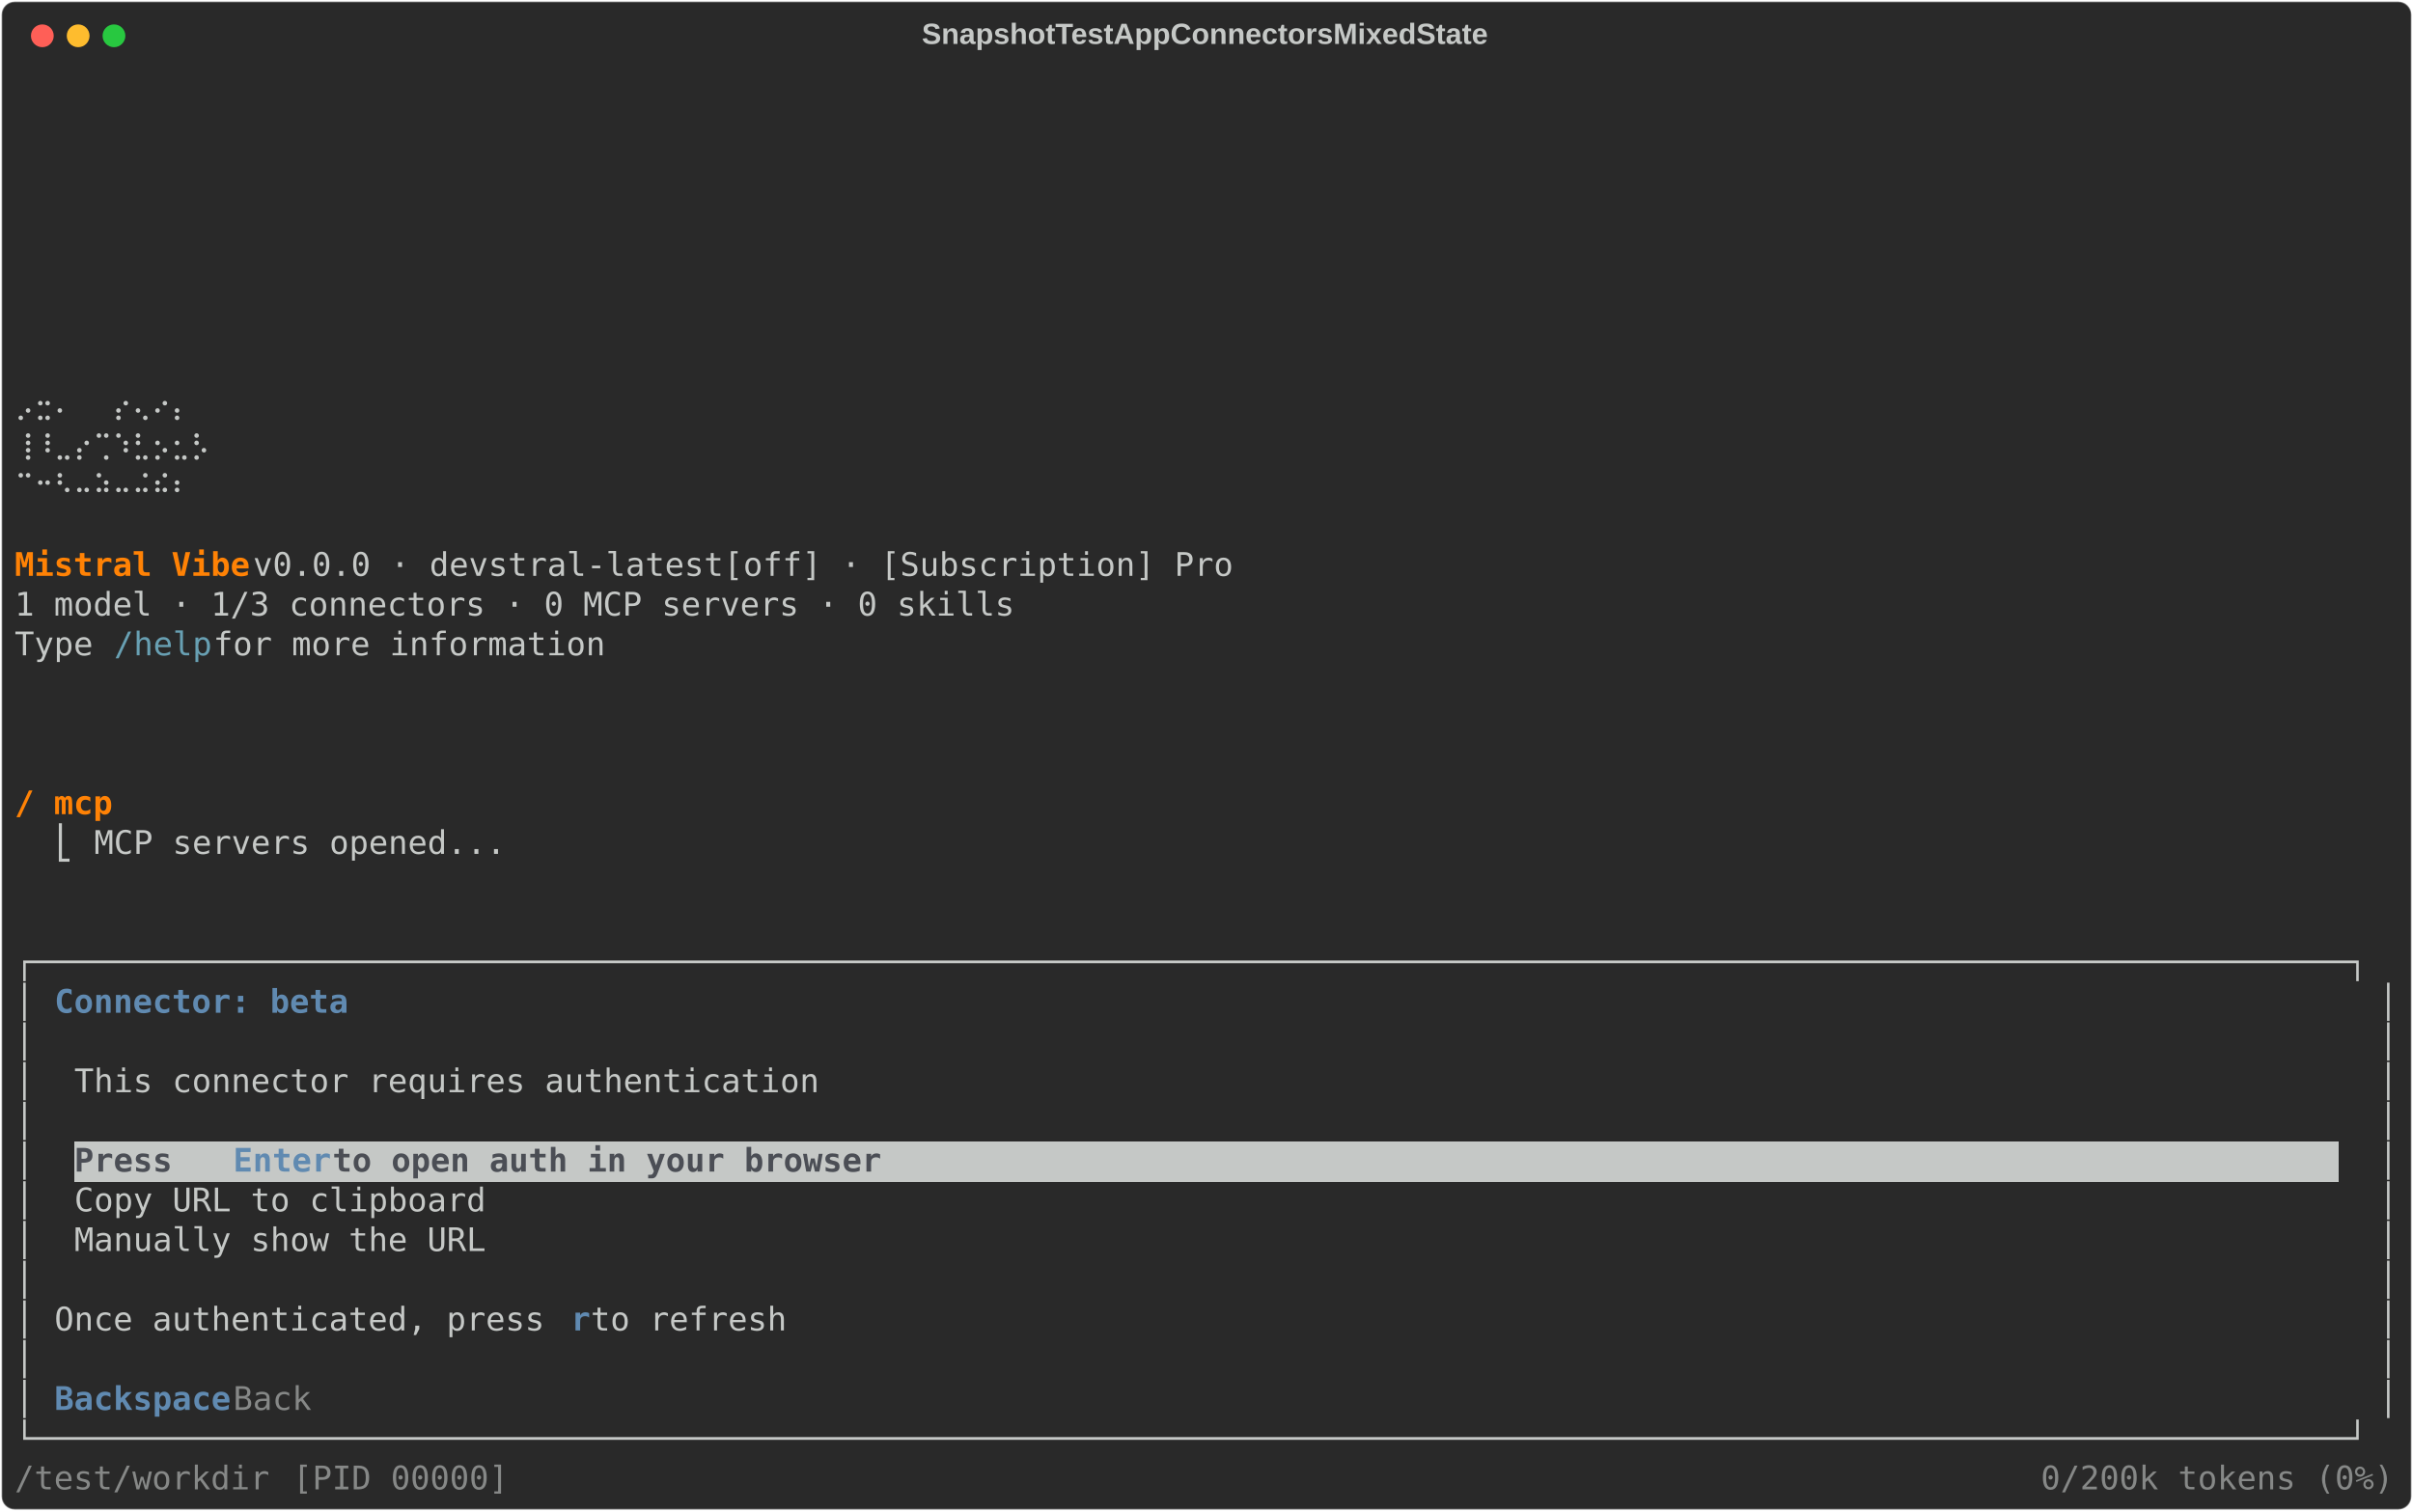
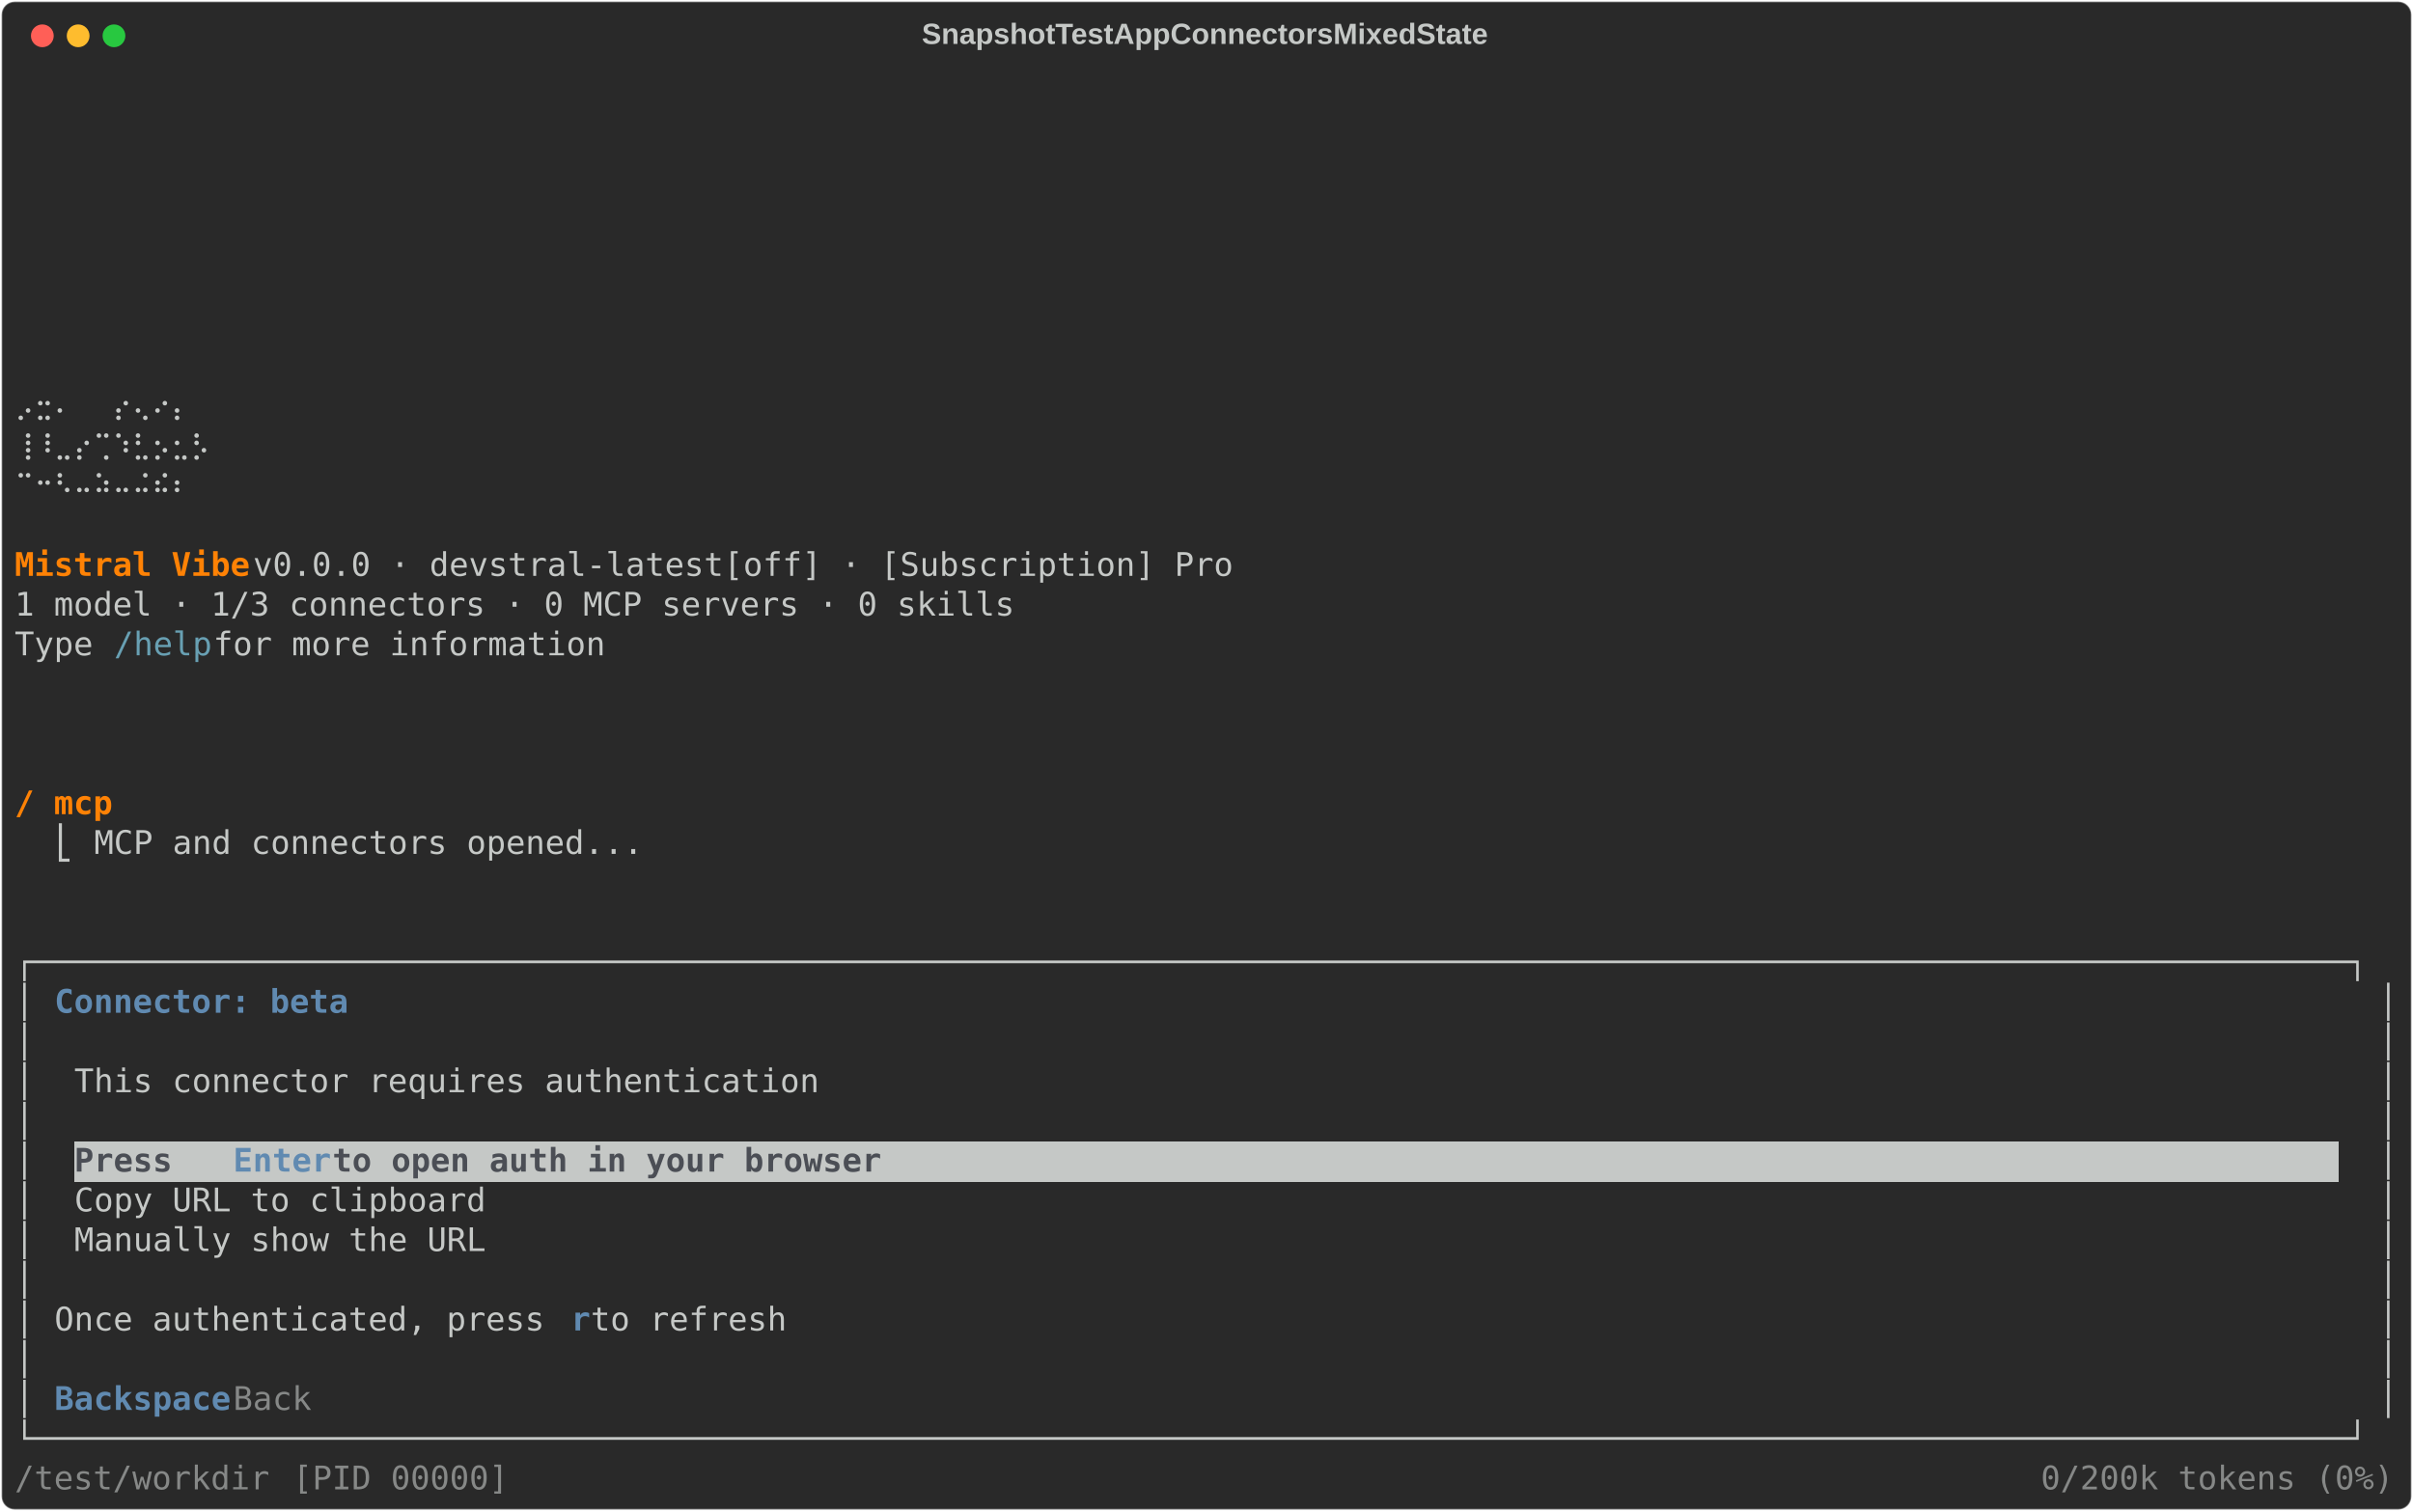
<svg xmlns="http://www.w3.org/2000/svg" class="rich-terminal" viewBox="0 0 1482 928.4">
  <style>

    @font-face {
        font-family: "Fira Code";
        src: local("FiraCode-Regular"),
                url("https://cdnjs.cloudflare.com/ajax/libs/firacode/6.2.0/woff2/FiraCode-Regular.woff2") format("woff2"),
                url("https://cdnjs.cloudflare.com/ajax/libs/firacode/6.2.0/woff/FiraCode-Regular.woff") format("woff");
        font-style: normal;
        font-weight: 400;
    }
    @font-face {
        font-family: "Fira Code";
        src: local("FiraCode-Bold"),
                url("https://cdnjs.cloudflare.com/ajax/libs/firacode/6.2.0/woff2/FiraCode-Bold.woff2") format("woff2"),
                url("https://cdnjs.cloudflare.com/ajax/libs/firacode/6.2.0/woff/FiraCode-Bold.woff") format("woff");
        font-style: bold;
        font-weight: 700;
    }

    .terminal-matrix {
        font-family: Fira Code, monospace;
        font-size: 20px;
        line-height: 24.4px;
        font-variant-east-asian: full-width;
    }

    .terminal-title {
        font-size: 18px;
        font-weight: bold;
        font-family: arial;
    }

    .terminal-r1 { fill: #c5c8c6 }
.terminal-r2 { fill: #ff8205;font-weight: bold }
.terminal-r3 { fill: #68a0b3 }
.terminal-r4 { fill: #608ab1;font-weight: bold }
.terminal-r5 { fill: #4b4e55;font-weight: bold }
.terminal-r6 { fill: #868887 }
    </style>
  <defs>
    <clipPath id="terminal-clip-terminal">
      <rect x="0" y="0" width="1463.0" height="877.4" />
    </clipPath>
    <clipPath id="terminal-line-0">
      <rect x="0" y="1.5" width="1464" height="24.65" />
    </clipPath>
    <clipPath id="terminal-line-1">
      <rect x="0" y="25.9" width="1464" height="24.65" />
    </clipPath>
    <clipPath id="terminal-line-2">
      <rect x="0" y="50.3" width="1464" height="24.65" />
    </clipPath>
    <clipPath id="terminal-line-3">
      <rect x="0" y="74.7" width="1464" height="24.65" />
    </clipPath>
    <clipPath id="terminal-line-4">
      <rect x="0" y="99.1" width="1464" height="24.65" />
    </clipPath>
    <clipPath id="terminal-line-5">
      <rect x="0" y="123.5" width="1464" height="24.65" />
    </clipPath>
    <clipPath id="terminal-line-6">
      <rect x="0" y="147.9" width="1464" height="24.65" />
    </clipPath>
    <clipPath id="terminal-line-7">
      <rect x="0" y="172.3" width="1464" height="24.65" />
    </clipPath>
    <clipPath id="terminal-line-8">
      <rect x="0" y="196.7" width="1464" height="24.65" />
    </clipPath>
    <clipPath id="terminal-line-9">
      <rect x="0" y="221.1" width="1464" height="24.65" />
    </clipPath>
    <clipPath id="terminal-line-10">
      <rect x="0" y="245.5" width="1464" height="24.65" />
    </clipPath>
    <clipPath id="terminal-line-11">
      <rect x="0" y="269.9" width="1464" height="24.65" />
    </clipPath>
    <clipPath id="terminal-line-12">
      <rect x="0" y="294.3" width="1464" height="24.65" />
    </clipPath>
    <clipPath id="terminal-line-13">
      <rect x="0" y="318.7" width="1464" height="24.65" />
    </clipPath>
    <clipPath id="terminal-line-14">
      <rect x="0" y="343.1" width="1464" height="24.65" />
    </clipPath>
    <clipPath id="terminal-line-15">
      <rect x="0" y="367.5" width="1464" height="24.65" />
    </clipPath>
    <clipPath id="terminal-line-16">
      <rect x="0" y="391.9" width="1464" height="24.65" />
    </clipPath>
    <clipPath id="terminal-line-17">
      <rect x="0" y="416.3" width="1464" height="24.65" />
    </clipPath>
    <clipPath id="terminal-line-18">
      <rect x="0" y="440.7" width="1464" height="24.65" />
    </clipPath>
    <clipPath id="terminal-line-19">
      <rect x="0" y="465.1" width="1464" height="24.65" />
    </clipPath>
    <clipPath id="terminal-line-20">
      <rect x="0" y="489.5" width="1464" height="24.65" />
    </clipPath>
    <clipPath id="terminal-line-21">
      <rect x="0" y="513.9" width="1464" height="24.65" />
    </clipPath>
    <clipPath id="terminal-line-22">
      <rect x="0" y="538.3" width="1464" height="24.65" />
    </clipPath>
    <clipPath id="terminal-line-23">
      <rect x="0" y="562.7" width="1464" height="24.65" />
    </clipPath>
    <clipPath id="terminal-line-24">
      <rect x="0" y="587.1" width="1464" height="24.65" />
    </clipPath>
    <clipPath id="terminal-line-25">
      <rect x="0" y="611.5" width="1464" height="24.65" />
    </clipPath>
    <clipPath id="terminal-line-26">
      <rect x="0" y="635.9" width="1464" height="24.65" />
    </clipPath>
    <clipPath id="terminal-line-27">
      <rect x="0" y="660.3" width="1464" height="24.65" />
    </clipPath>
    <clipPath id="terminal-line-28">
      <rect x="0" y="684.7" width="1464" height="24.65" />
    </clipPath>
    <clipPath id="terminal-line-29">
      <rect x="0" y="709.1" width="1464" height="24.65" />
    </clipPath>
    <clipPath id="terminal-line-30">
      <rect x="0" y="733.5" width="1464" height="24.65" />
    </clipPath>
    <clipPath id="terminal-line-31">
      <rect x="0" y="757.9" width="1464" height="24.65" />
    </clipPath>
    <clipPath id="terminal-line-32">
      <rect x="0" y="782.3" width="1464" height="24.65" />
    </clipPath>
    <clipPath id="terminal-line-33">
      <rect x="0" y="806.7" width="1464" height="24.65" />
    </clipPath>
    <clipPath id="terminal-line-34">
      <rect x="0" y="831.1" width="1464" height="24.65" />
    </clipPath>
  </defs>
  <rect fill="#292929" stroke="rgba(255,255,255,0.35)" stroke-width="1" x="1" y="1" width="1480" height="926.4" rx="8" />
  <text class="terminal-title" fill="#c5c8c6" text-anchor="middle" x="740" y="27">SnapshotTestAppConnectorsMixedState</text>
  <g transform="translate(26,22)">
    <circle cx="0" cy="0" r="7" fill="#ff5f57" />
    <circle cx="22" cy="0" r="7" fill="#febc2e" />
    <circle cx="44" cy="0" r="7" fill="#28c840" />
  </g>
  <g transform="translate(9, 41)" clip-path="url(#terminal-clip-terminal)">
    <rect fill="#c5c8c6" x="36.6" y="660.3" width="97.6" height="24.65" shape-rendering="crispEdges" />
    <rect fill="#c5c8c6" x="134.2" y="660.3" width="61" height="24.65" shape-rendering="crispEdges" />
    <rect fill="#c5c8c6" x="195.2" y="660.3" width="353.8" height="24.65" shape-rendering="crispEdges" />
    <rect fill="#c5c8c6" x="549" y="660.3" width="878.4" height="24.65" shape-rendering="crispEdges" />
    <g class="terminal-matrix">
      <text class="terminal-r1" x="1464" y="20" textLength="12.2" clip-path="url(#terminal-line-0)">
</text>
      <text class="terminal-r1" x="1464" y="44.4" textLength="12.2" clip-path="url(#terminal-line-1)">
</text>
      <text class="terminal-r1" x="1464" y="68.8" textLength="12.2" clip-path="url(#terminal-line-2)">
</text>
      <text class="terminal-r1" x="1464" y="93.2" textLength="12.2" clip-path="url(#terminal-line-3)">
</text>
      <text class="terminal-r1" x="1464" y="117.6" textLength="12.2" clip-path="url(#terminal-line-4)">
</text>
      <text class="terminal-r1" x="1464" y="142" textLength="12.2" clip-path="url(#terminal-line-5)">
</text>
      <text class="terminal-r1" x="1464" y="166.4" textLength="12.2" clip-path="url(#terminal-line-6)">
</text>
      <text class="terminal-r1" x="1464" y="190.8" textLength="12.2" clip-path="url(#terminal-line-7)">
</text>
      <text class="terminal-r1" x="0" y="215.2" textLength="134.2" clip-path="url(#terminal-line-8)">  ⡠⣒⠄  ⡔⢄⠔⡄</text>
      <text class="terminal-r1" x="1464" y="215.2" textLength="12.2" clip-path="url(#terminal-line-8)">
</text>
      <text class="terminal-r1" x="0" y="239.6" textLength="134.2" clip-path="url(#terminal-line-9)"> ⢸⠸⣀⡔⢉⠱⣃⡢⣂⡣</text>
      <text class="terminal-r1" x="1464" y="239.6" textLength="12.2" clip-path="url(#terminal-line-9)">
</text>
      <text class="terminal-r1" x="0" y="264" textLength="134.2" clip-path="url(#terminal-line-10)">  ⠉⠒⠣⠤⠵⠤⠬⠮⠆</text>
      <text class="terminal-r1" x="1464" y="264" textLength="12.2" clip-path="url(#terminal-line-10)">
</text>
      <text class="terminal-r1" x="1464" y="288.4" textLength="12.2" clip-path="url(#terminal-line-11)">
</text>
      <text class="terminal-r2" x="0" y="312.8" textLength="146.4" clip-path="url(#terminal-line-12)">Mistral Vibe</text>
      <text class="terminal-r1" x="146.4" y="312.8" textLength="622.2" clip-path="url(#terminal-line-12)"> v0.0.0 · devstral-latest[off] · [Subscription] Pro</text>
      <text class="terminal-r1" x="1464" y="312.8" textLength="12.2" clip-path="url(#terminal-line-12)">
</text>
      <text class="terminal-r1" x="0" y="337.2" textLength="622.2" clip-path="url(#terminal-line-13)">1 model · 1/3 connectors · 0 MCP servers · 0 skills</text>
      <text class="terminal-r1" x="1464" y="337.2" textLength="12.2" clip-path="url(#terminal-line-13)">
</text>
      <text class="terminal-r1" x="0" y="361.6" textLength="61" clip-path="url(#terminal-line-14)">Type </text>
      <text class="terminal-r3" x="61" y="361.6" textLength="61" clip-path="url(#terminal-line-14)">/help</text>
      <text class="terminal-r1" x="122" y="361.6" textLength="256.2" clip-path="url(#terminal-line-14)"> for more information</text>
      <text class="terminal-r1" x="1464" y="361.6" textLength="12.2" clip-path="url(#terminal-line-14)">
</text>
      <text class="terminal-r1" x="1464" y="386" textLength="12.2" clip-path="url(#terminal-line-15)">
</text>
      <text class="terminal-r1" x="1464" y="410.4" textLength="12.2" clip-path="url(#terminal-line-16)">
</text>
      <text class="terminal-r1" x="1464" y="434.8" textLength="12.2" clip-path="url(#terminal-line-17)">
</text>
      <text class="terminal-r2" x="0" y="459.2" textLength="61" clip-path="url(#terminal-line-18)">/ mcp</text>
      <text class="terminal-r1" x="1464" y="459.2" textLength="12.2" clip-path="url(#terminal-line-18)">
</text>
      <text class="terminal-r1" x="24.4" y="483.6" textLength="12.2" clip-path="url(#terminal-line-19)">⎣</text>
-       <text class="terminal-r1" x="48.8" y="483.6" textLength="256.2" clip-path="url(#terminal-line-19)">MCP servers opened...</text>
+       <text class="terminal-r1" x="48.8" y="483.6" textLength="341.6" clip-path="url(#terminal-line-19)">MCP and connectors opened...</text>
      <text class="terminal-r1" x="1464" y="483.6" textLength="12.2" clip-path="url(#terminal-line-19)">
</text>
      <text class="terminal-r1" x="1464" y="508" textLength="12.2" clip-path="url(#terminal-line-20)">
</text>
      <text class="terminal-r1" x="1464" y="532.4" textLength="12.2" clip-path="url(#terminal-line-21)">
</text>
      <text class="terminal-r1" x="0" y="556.8" textLength="1464" clip-path="url(#terminal-line-22)">┌──────────────────────────────────────────────────────────────────────────────────────────────────────────────────────┐</text>
      <text class="terminal-r1" x="1464" y="556.8" textLength="12.2" clip-path="url(#terminal-line-22)">
</text>
      <text class="terminal-r1" x="0" y="581.2" textLength="12.2" clip-path="url(#terminal-line-23)">│</text>
      <text class="terminal-r4" x="24.4" y="581.2" textLength="183" clip-path="url(#terminal-line-23)">Connector: beta</text>
      <text class="terminal-r1" x="1451.8" y="581.2" textLength="12.2" clip-path="url(#terminal-line-23)">│</text>
      <text class="terminal-r1" x="1464" y="581.2" textLength="12.2" clip-path="url(#terminal-line-23)">
</text>
      <text class="terminal-r1" x="0" y="605.6" textLength="12.2" clip-path="url(#terminal-line-24)">│</text>
      <text class="terminal-r1" x="1451.8" y="605.6" textLength="12.2" clip-path="url(#terminal-line-24)">│</text>
      <text class="terminal-r1" x="1464" y="605.6" textLength="12.2" clip-path="url(#terminal-line-24)">
</text>
      <text class="terminal-r1" x="0" y="630" textLength="12.2" clip-path="url(#terminal-line-25)">│</text>
      <text class="terminal-r1" x="36.6" y="630" textLength="463.6" clip-path="url(#terminal-line-25)">This connector requires authentication</text>
      <text class="terminal-r1" x="1451.8" y="630" textLength="12.2" clip-path="url(#terminal-line-25)">│</text>
      <text class="terminal-r1" x="1464" y="630" textLength="12.2" clip-path="url(#terminal-line-25)">
</text>
      <text class="terminal-r1" x="0" y="654.4" textLength="12.2" clip-path="url(#terminal-line-26)">│</text>
      <text class="terminal-r1" x="1451.8" y="654.4" textLength="12.2" clip-path="url(#terminal-line-26)">│</text>
      <text class="terminal-r1" x="1464" y="654.4" textLength="12.2" clip-path="url(#terminal-line-26)">
</text>
      <text class="terminal-r1" x="0" y="678.8" textLength="12.2" clip-path="url(#terminal-line-27)">│</text>
      <text class="terminal-r5" x="36.6" y="678.8" textLength="97.6" clip-path="url(#terminal-line-27)">  Press </text>
      <text class="terminal-r4" x="134.2" y="678.8" textLength="61" clip-path="url(#terminal-line-27)">Enter</text>
      <text class="terminal-r5" x="195.2" y="678.8" textLength="353.8" clip-path="url(#terminal-line-27)"> to open auth in your browser</text>
      <text class="terminal-r1" x="1451.8" y="678.8" textLength="12.2" clip-path="url(#terminal-line-27)">│</text>
      <text class="terminal-r1" x="1464" y="678.8" textLength="12.2" clip-path="url(#terminal-line-27)">
</text>
      <text class="terminal-r1" x="0" y="703.2" textLength="12.2" clip-path="url(#terminal-line-28)">│</text>
      <text class="terminal-r1" x="36.6" y="703.2" textLength="280.6" clip-path="url(#terminal-line-28)">  Copy URL to clipboard</text>
      <text class="terminal-r1" x="1451.8" y="703.2" textLength="12.2" clip-path="url(#terminal-line-28)">│</text>
      <text class="terminal-r1" x="1464" y="703.2" textLength="12.2" clip-path="url(#terminal-line-28)">
</text>
      <text class="terminal-r1" x="0" y="727.6" textLength="12.2" clip-path="url(#terminal-line-29)">│</text>
      <text class="terminal-r1" x="36.6" y="727.6" textLength="280.6" clip-path="url(#terminal-line-29)">  Manually show the URL</text>
      <text class="terminal-r1" x="1451.8" y="727.6" textLength="12.2" clip-path="url(#terminal-line-29)">│</text>
      <text class="terminal-r1" x="1464" y="727.6" textLength="12.2" clip-path="url(#terminal-line-29)">
</text>
      <text class="terminal-r1" x="0" y="752" textLength="12.2" clip-path="url(#terminal-line-30)">│</text>
      <text class="terminal-r1" x="1451.8" y="752" textLength="12.2" clip-path="url(#terminal-line-30)">│</text>
      <text class="terminal-r1" x="1464" y="752" textLength="12.2" clip-path="url(#terminal-line-30)">
</text>
      <text class="terminal-r1" x="0" y="776.4" textLength="12.2" clip-path="url(#terminal-line-31)">│</text>
      <text class="terminal-r1" x="24.4" y="776.4" textLength="317.2" clip-path="url(#terminal-line-31)">Once authenticated, press </text>
      <text class="terminal-r4" x="341.6" y="776.4" textLength="12.2" clip-path="url(#terminal-line-31)">r</text>
      <text class="terminal-r1" x="353.8" y="776.4" textLength="134.2" clip-path="url(#terminal-line-31)"> to refresh</text>
      <text class="terminal-r1" x="1451.8" y="776.4" textLength="12.2" clip-path="url(#terminal-line-31)">│</text>
      <text class="terminal-r1" x="1464" y="776.4" textLength="12.2" clip-path="url(#terminal-line-31)">
</text>
      <text class="terminal-r1" x="0" y="800.8" textLength="12.2" clip-path="url(#terminal-line-32)">│</text>
      <text class="terminal-r1" x="1451.8" y="800.8" textLength="12.2" clip-path="url(#terminal-line-32)">│</text>
      <text class="terminal-r1" x="1464" y="800.8" textLength="12.2" clip-path="url(#terminal-line-32)">
</text>
      <text class="terminal-r1" x="0" y="825.2" textLength="12.2" clip-path="url(#terminal-line-33)">│</text>
      <text class="terminal-r4" x="24.4" y="825.2" textLength="109.8" clip-path="url(#terminal-line-33)">Backspace</text>
      <text class="terminal-r6" x="134.2" y="825.2" textLength="61" clip-path="url(#terminal-line-33)"> Back</text>
      <text class="terminal-r1" x="1451.8" y="825.2" textLength="12.2" clip-path="url(#terminal-line-33)">│</text>
      <text class="terminal-r1" x="1464" y="825.2" textLength="12.2" clip-path="url(#terminal-line-33)">
</text>
      <text class="terminal-r1" x="0" y="849.6" textLength="1464" clip-path="url(#terminal-line-34)">└──────────────────────────────────────────────────────────────────────────────────────────────────────────────────────┘</text>
      <text class="terminal-r1" x="1464" y="849.6" textLength="12.2" clip-path="url(#terminal-line-34)">
</text>
      <text class="terminal-r6" x="0" y="874" textLength="158.6" clip-path="url(#terminal-line-35)">/test/workdir</text>
      <text class="terminal-r6" x="170.8" y="874" textLength="134.2" clip-path="url(#terminal-line-35)">[PID 00000]</text>
      <text class="terminal-r6" x="1244.4" y="874" textLength="219.6" clip-path="url(#terminal-line-35)">0/200k tokens (0%)</text>
    </g>
  </g>
</svg>
